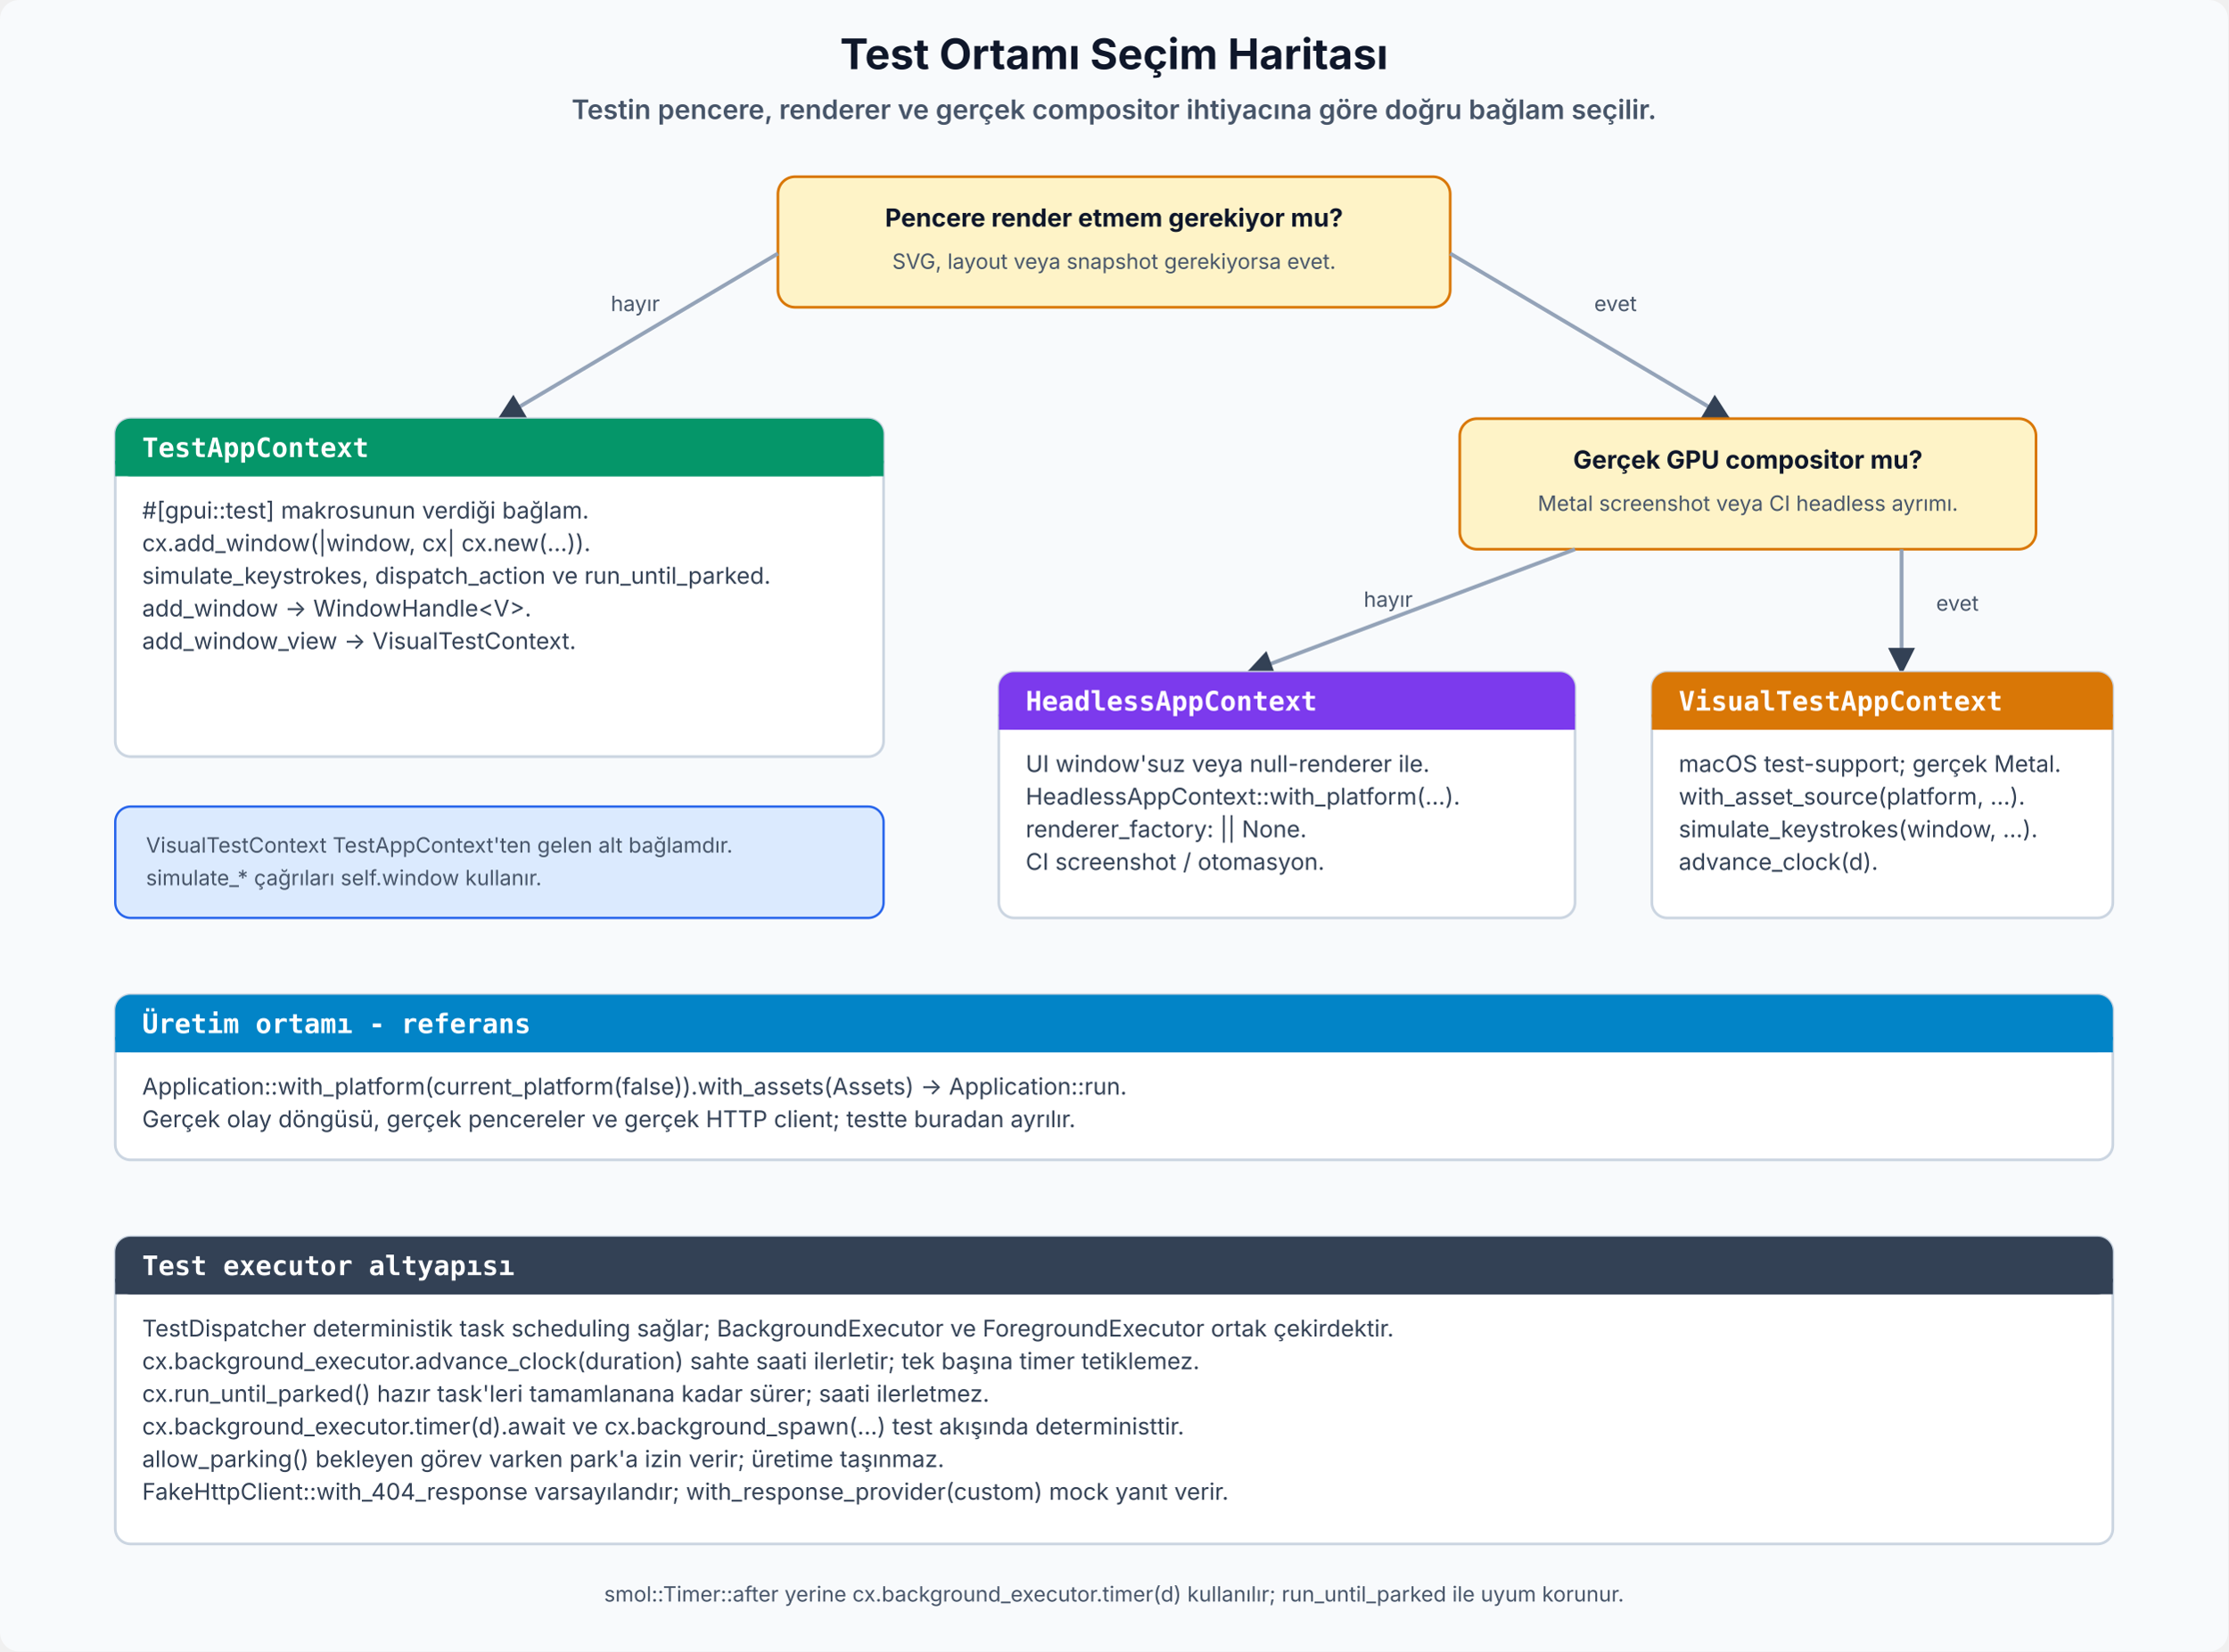
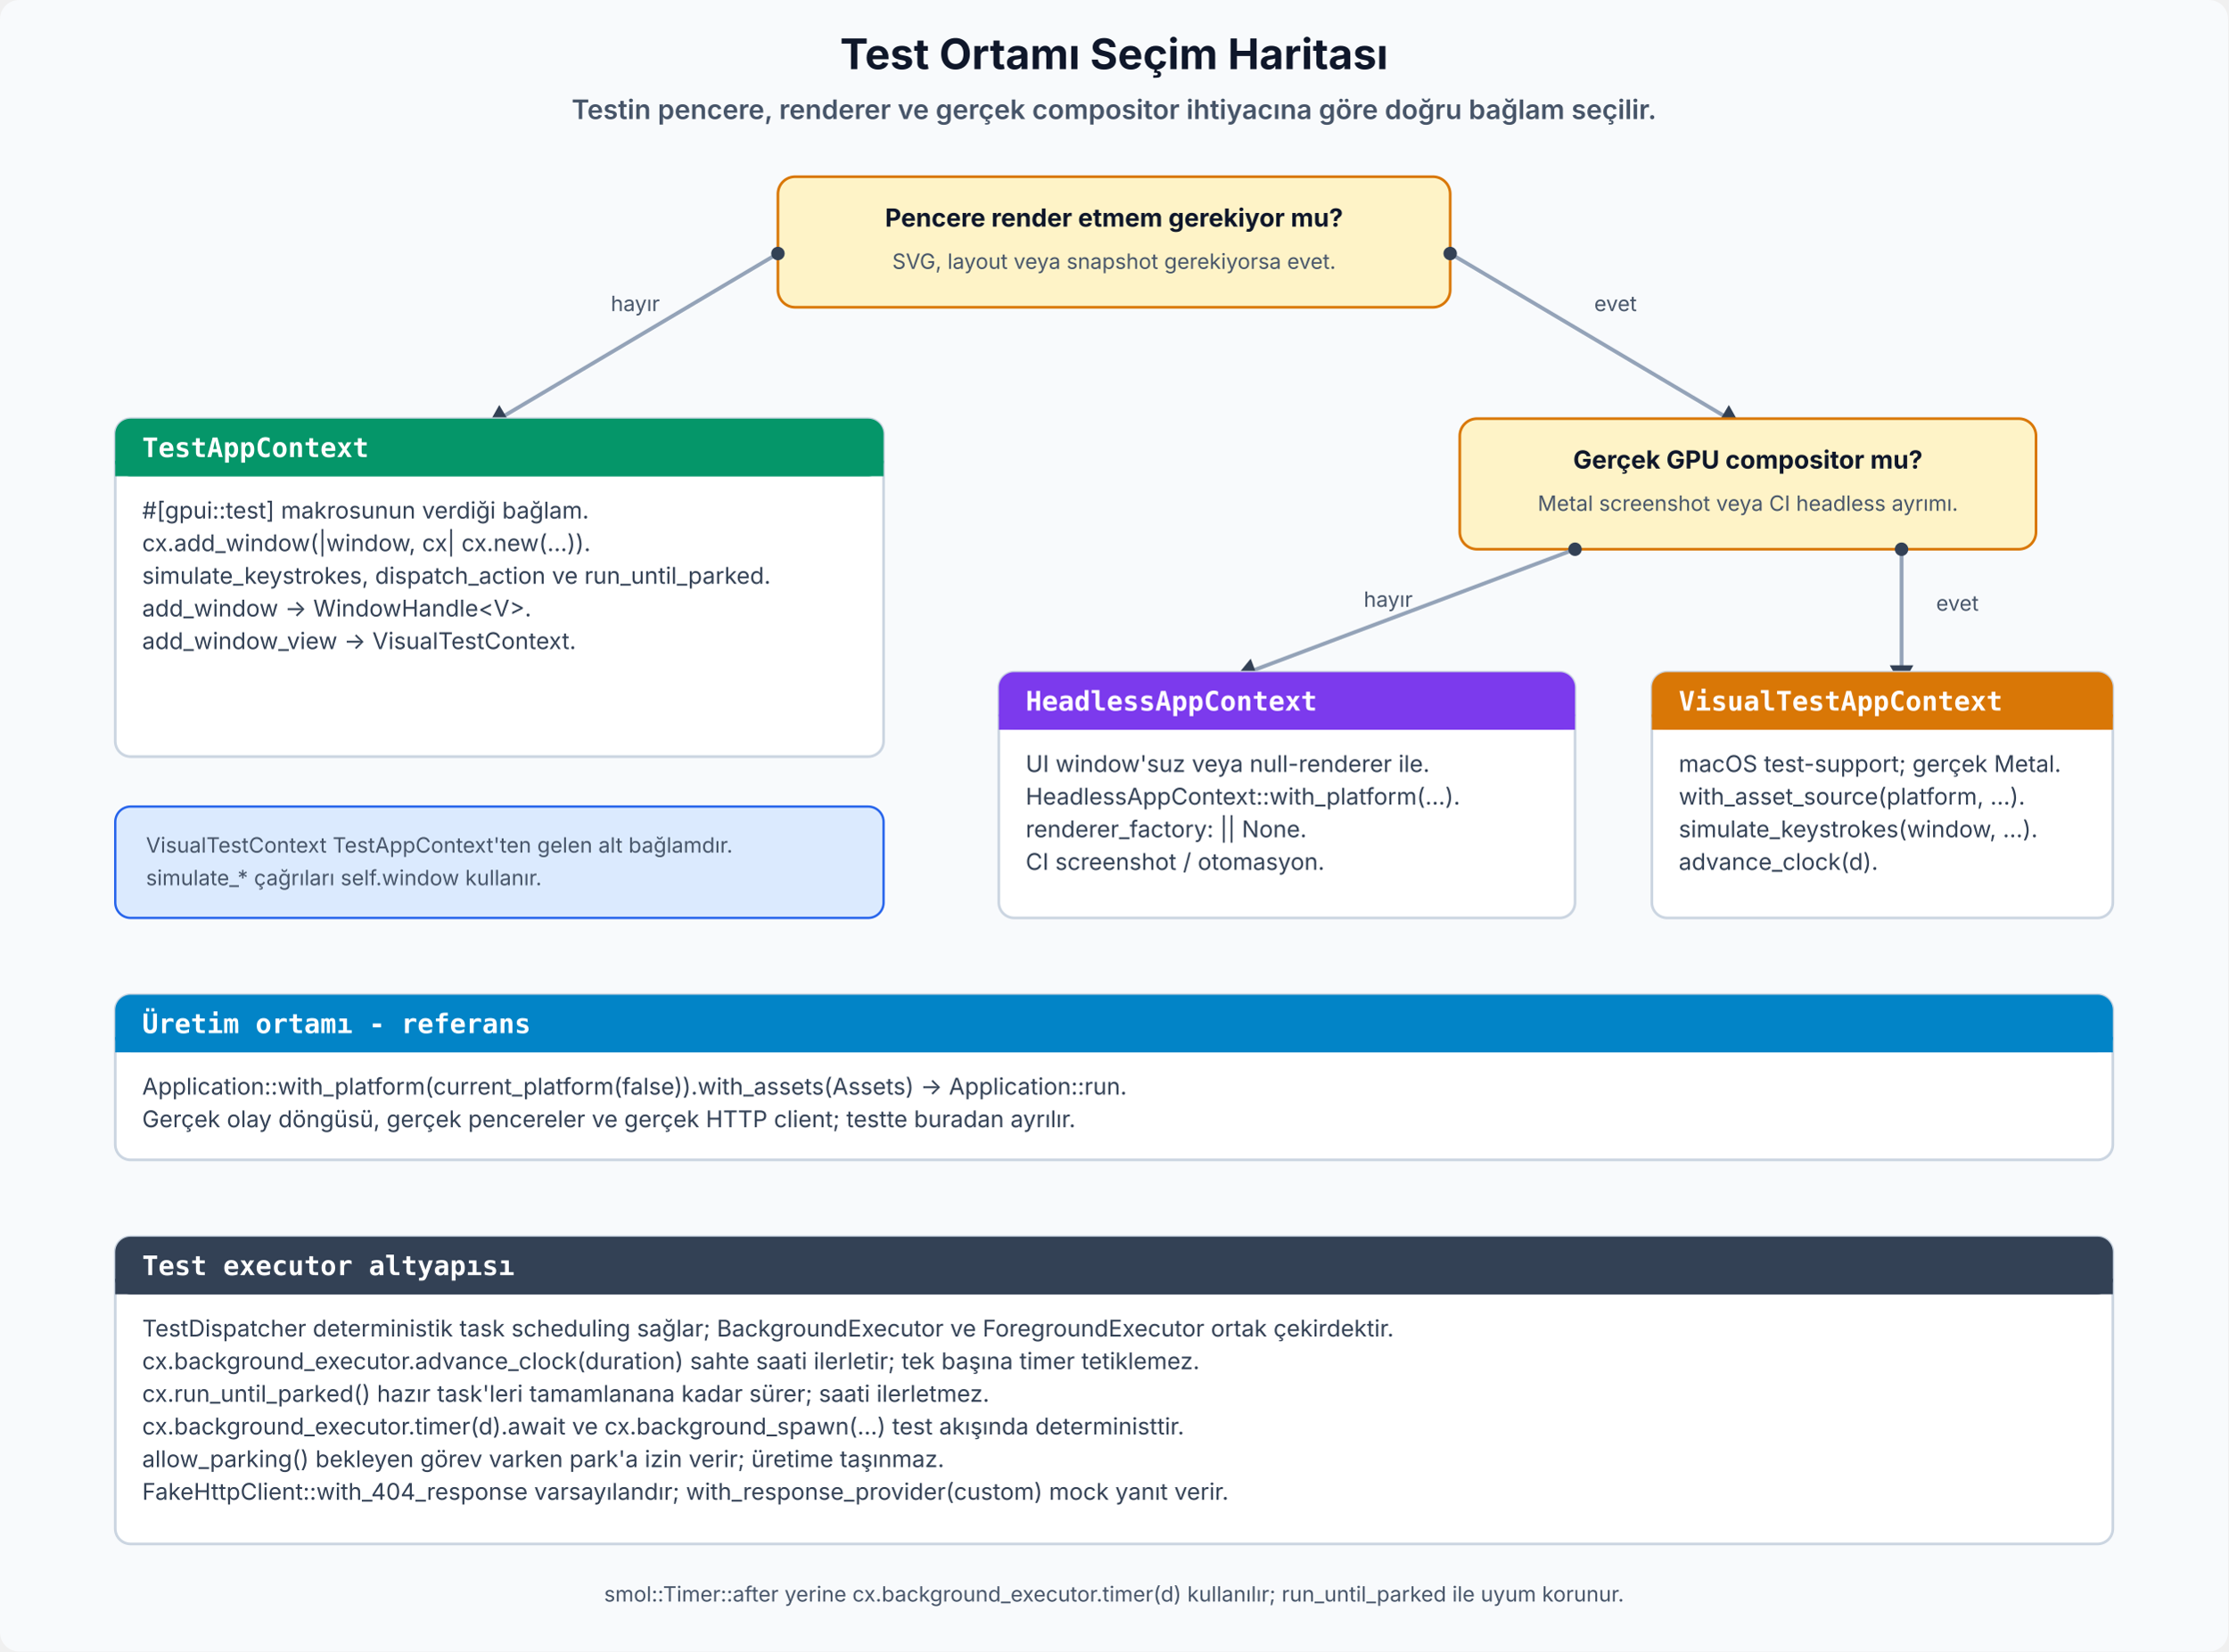
<svg xmlns="http://www.w3.org/2000/svg" viewBox="0 0 1160 860">
  <defs>
-     <marker id="arrow" viewBox="0 0 10 10" refX="9" refY="5" markerWidth="7" markerHeight="7" orient="auto-start-reverse">
-       <path d="M 0 0 L 10 5 L 0 10 z" fill="#334155" />
+     <marker id="arrow" viewBox="0 0 1 1" refX="0" refY="0" markerWidth="1" markerHeight="1" orient="auto-start-reverse" overflow="visible" preserveAspectRatio="xMidYMid">
+       <path d="M 5.77 0 L -2.88 5 V -5 Z" transform="scale(0.5)" fill="#334155" stroke="#334155" stroke-width="1pt" />
    </marker>
-     <marker id="arrowRed" viewBox="0 0 10 10" refX="9" refY="5" markerWidth="7" markerHeight="7" orient="auto-start-reverse">
-       <path d="M 0 0 L 10 5 L 0 10 z" fill="#be123c" />
+     <marker id="dot-arrow" viewBox="0 0 7 7" refX="3.5" refY="3.5" markerWidth="7" markerHeight="7" markerUnits="userSpaceOnUse">
+       <circle cx="3.5" cy="3.5" r="3.5" fill="#334155" />
+     </marker>
+     <marker id="arrowRed" viewBox="0 0 1 1" refX="0" refY="0" markerWidth="1" markerHeight="1" orient="auto-start-reverse" overflow="visible" preserveAspectRatio="xMidYMid">
+       <path d="M 5.77 0 L -2.88 5 V -5 Z" transform="scale(0.5)" fill="#be123c" stroke="#be123c" stroke-width="1pt" />
+     </marker>
+     <marker id="dot-arrowRed" viewBox="0 0 7 7" refX="3.5" refY="3.5" markerWidth="7" markerHeight="7" markerUnits="userSpaceOnUse">
+       <circle cx="3.5" cy="3.5" r="3.5" fill="#be123c" />
    </marker>
    <style>
      .title { font: 700 22px system-ui, -apple-system, "Segoe UI", sans-serif; fill: #0f172a; }
      .subtitle { font: 600 14px system-ui, -apple-system, "Segoe UI", sans-serif; fill: #475569; }
      .cardTitle { font: 700 14px ui-monospace, SFMono-Regular, Menlo, Consolas, monospace; fill: #fff; }
      .label { font: 700 13px system-ui, -apple-system, "Segoe UI", sans-serif; fill: #0f172a; }
      .body { font: 12px system-ui, -apple-system, "Segoe UI", sans-serif; fill: #334155; }
      .small { font: 11px system-ui, -apple-system, "Segoe UI", sans-serif; fill: #475569; }
      .mono { font: 12px ui-monospace, SFMono-Regular, Menlo, Consolas, monospace; fill: #0f172a; }
      .monoSmall { font: 11px ui-monospace, SFMono-Regular, Menlo, Consolas, monospace; fill: #334155; }
      .softTitle { font: 700 13px system-ui, -apple-system, "Segoe UI", sans-serif; fill: #0f172a; }
      .edge { font: 11px ui-monospace, SFMono-Regular, Menlo, Consolas, monospace; fill: #475569; }
-       .arrow { stroke: #334155; stroke-width: 2; fill: none; marker-end: url(#arrow); }
-       .arrowSoft { stroke: #94a3b8; stroke-width: 2; fill: none; marker-end: url(#arrow); }
-       .arrowDash { stroke: #94a3b8; stroke-width: 2; fill: none; stroke-dasharray: 6 5; marker-end: url(#arrow); }
-       .arrowRed { stroke: #be123c; stroke-width: 2; fill: none; stroke-dasharray: 6 5; marker-end: url(#arrowRed); }
+       .arrow { stroke: #334155; stroke-width: 2; fill: none; marker-end: url(#arrow); marker-start: url(#dot-arrow); }
+       .arrowSoft { stroke: #94a3b8; stroke-width: 2; fill: none; marker-end: url(#arrow); marker-start: url(#dot-arrow); }
+       .arrowDash { stroke: #94a3b8; stroke-width: 2; fill: none; stroke-dasharray: 6 5; marker-end: url(#arrow); marker-start: url(#dot-arrow); }
+       .arrowRed { stroke: #be123c; stroke-width: 2; fill: none; stroke-dasharray: 6 5; marker-end: url(#arrowRed); marker-start: url(#dot-arrowRed); }
      .card { fill: #fff; stroke: #cbd5e1; stroke-width: 1.4; }
      .panel { fill: #fff; stroke: #cbd5e1; stroke-width: 1.2; }
    </style>
  </defs>
  <rect width="100%" height="100%" rx="10" fill="#f8fafc" />
  <text x="580" y="36" text-anchor="middle" class="title">Test Ortamı Seçim Haritası</text>
  <text x="580" y="62" text-anchor="middle" class="subtitle">Testin pencere, renderer ve gerçek compositor ihtiyacına göre doğru bağlam seçilir.</text>
  <rect x="405" y="92" width="350" height="68" rx="9" fill="#fef3c7" stroke="#d97706" stroke-width="1.4" />
  <text x="580" y="118" text-anchor="middle" class="label">Pencere render etmem gerekiyor mu?</text>
  <text x="580" y="140" text-anchor="middle" class="small">SVG, layout veya snapshot gerekiyorsa evet.</text>
  <path d="M 405 132 L 260 218" class="arrowSoft" />
  <text x="318" y="162" class="small">hayır</text>
  <path d="M 755 132 L 900 218" class="arrowSoft" />
  <text x="830" y="162" class="small">evet</text>
  <rect x="760" y="218" width="300" height="68" rx="9" fill="#fef3c7" stroke="#d97706" stroke-width="1.4" />
  <text x="910" y="244" text-anchor="middle" class="label">Gerçek GPU compositor mu?</text>
  <text x="910" y="266" text-anchor="middle" class="small">Metal screenshot veya CI headless ayrımı.</text>
  <path d="M 820 286 L 650 350" class="arrowSoft" />
  <text x="710" y="316" class="small">hayır</text>
  <path d="M 990 286 L 990 350" class="arrowSoft" />
  <text x="1008" y="318" class="small">evet</text>
  <rect x="60" y="218" width="400" height="176" rx="8" class="card" />
  <rect x="60" y="218" width="400" height="30" rx="8" fill="#059669" />
  <path d="M 60 240 H 460 V 248 H 60 Z" fill="#059669" />
  <text x="74" y="238" class="cardTitle">TestAppContext</text>
  <text x="74" y="270" class="body">#[gpui::test] makrosunun verdiği bağlam.</text>
  <text x="74" y="287" class="body">cx.add_window(|window, cx| cx.new(...)).</text>
  <text x="74" y="304" class="body">simulate_keystrokes, dispatch_action ve run_until_parked.</text>
  <text x="74" y="321" class="body">add_window -&gt; WindowHandle&lt;V&gt;.</text>
  <text x="74" y="338" class="body">add_window_view -&gt; VisualTestContext.</text>
  <rect x="520" y="350" width="300" height="128" rx="8" class="card" />
  <rect x="520" y="350" width="300" height="30" rx="8" fill="#7c3aed" />
  <path d="M 520 372 H 820 V 380 H 520 Z" fill="#7c3aed" />
  <text x="534" y="370" class="cardTitle">HeadlessAppContext</text>
  <text x="534" y="402" class="body">UI window'suz veya null-renderer ile.</text>
  <text x="534" y="419" class="body">HeadlessAppContext::with_platform(...).</text>
  <text x="534" y="436" class="body">renderer_factory: || None.</text>
  <text x="534" y="453" class="body">CI screenshot / otomasyon.</text>
  <rect x="860" y="350" width="240" height="128" rx="8" class="card" />
  <rect x="860" y="350" width="240" height="30" rx="8" fill="#d97706" />
  <path d="M 860 372 H 1100 V 380 H 860 Z" fill="#d97706" />
  <text x="874" y="370" class="cardTitle">VisualTestAppContext</text>
  <text x="874" y="402" class="body">macOS test-support; gerçek Metal.</text>
  <text x="874" y="419" class="body">with_asset_source(platform, ...).</text>
  <text x="874" y="436" class="body">simulate_keystrokes(window, ...).</text>
  <text x="874" y="453" class="body">advance_clock(d).</text>
  <rect x="60" y="420" width="400" height="58" rx="8" fill="#dbeafe" stroke="#2563eb" stroke-width="1.2" />
  <text x="76" y="444" text-anchor="start" class="small">VisualTestContext TestAppContext'ten gelen alt bağlamdır.</text>
  <text x="76" y="461" text-anchor="start" class="small">simulate_* çağrıları self.window kullanır.</text>
  <rect x="60" y="518" width="1040" height="86" rx="8" class="card" />
  <rect x="60" y="518" width="1040" height="30" rx="8" fill="#0284c7" />
  <path d="M 60 540 H 1100 V 548 H 60 Z" fill="#0284c7" />
  <text x="74" y="538" class="cardTitle">Üretim ortamı - referans</text>
  <text x="74" y="570" class="body">Application::with_platform(current_platform(false)).with_assets(Assets) -&gt; Application::run.</text>
  <text x="74" y="587" class="body">Gerçek olay döngüsü, gerçek pencereler ve gerçek HTTP client; testte buradan ayrılır.</text>
  <rect x="60" y="644" width="1040" height="160" rx="8" class="card" />
  <rect x="60" y="644" width="1040" height="30" rx="8" fill="#334155" />
  <path d="M 60 666 H 1100 V 674 H 60 Z" fill="#334155" />
  <text x="74" y="664" class="cardTitle">Test executor altyapısı</text>
  <text x="74" y="696" class="body">TestDispatcher deterministik task scheduling sağlar; BackgroundExecutor ve ForegroundExecutor ortak çekirdektir.</text>
  <text x="74" y="713" class="body">cx.background_executor.advance_clock(duration) sahte saati ilerletir; tek başına timer tetiklemez.</text>
  <text x="74" y="730" class="body">cx.run_until_parked() hazır task'leri tamamlanana kadar sürer; saati ilerletmez.</text>
  <text x="74" y="747" class="body">cx.background_executor.timer(d).await ve cx.background_spawn(...) test akışında deterministtir.</text>
  <text x="74" y="764" class="body">allow_parking() bekleyen görev varken park'a izin verir; üretime taşınmaz.</text>
  <text x="74" y="781" class="body">FakeHttpClient::with_404_response varsayılandır; with_response_provider(custom) mock yanıt verir.</text>
  <text x="580" y="834" text-anchor="middle" class="small">smol::Timer::after yerine cx.background_executor.timer(d) kullanılır; run_until_parked ile uyum korunur.</text>
</svg>
